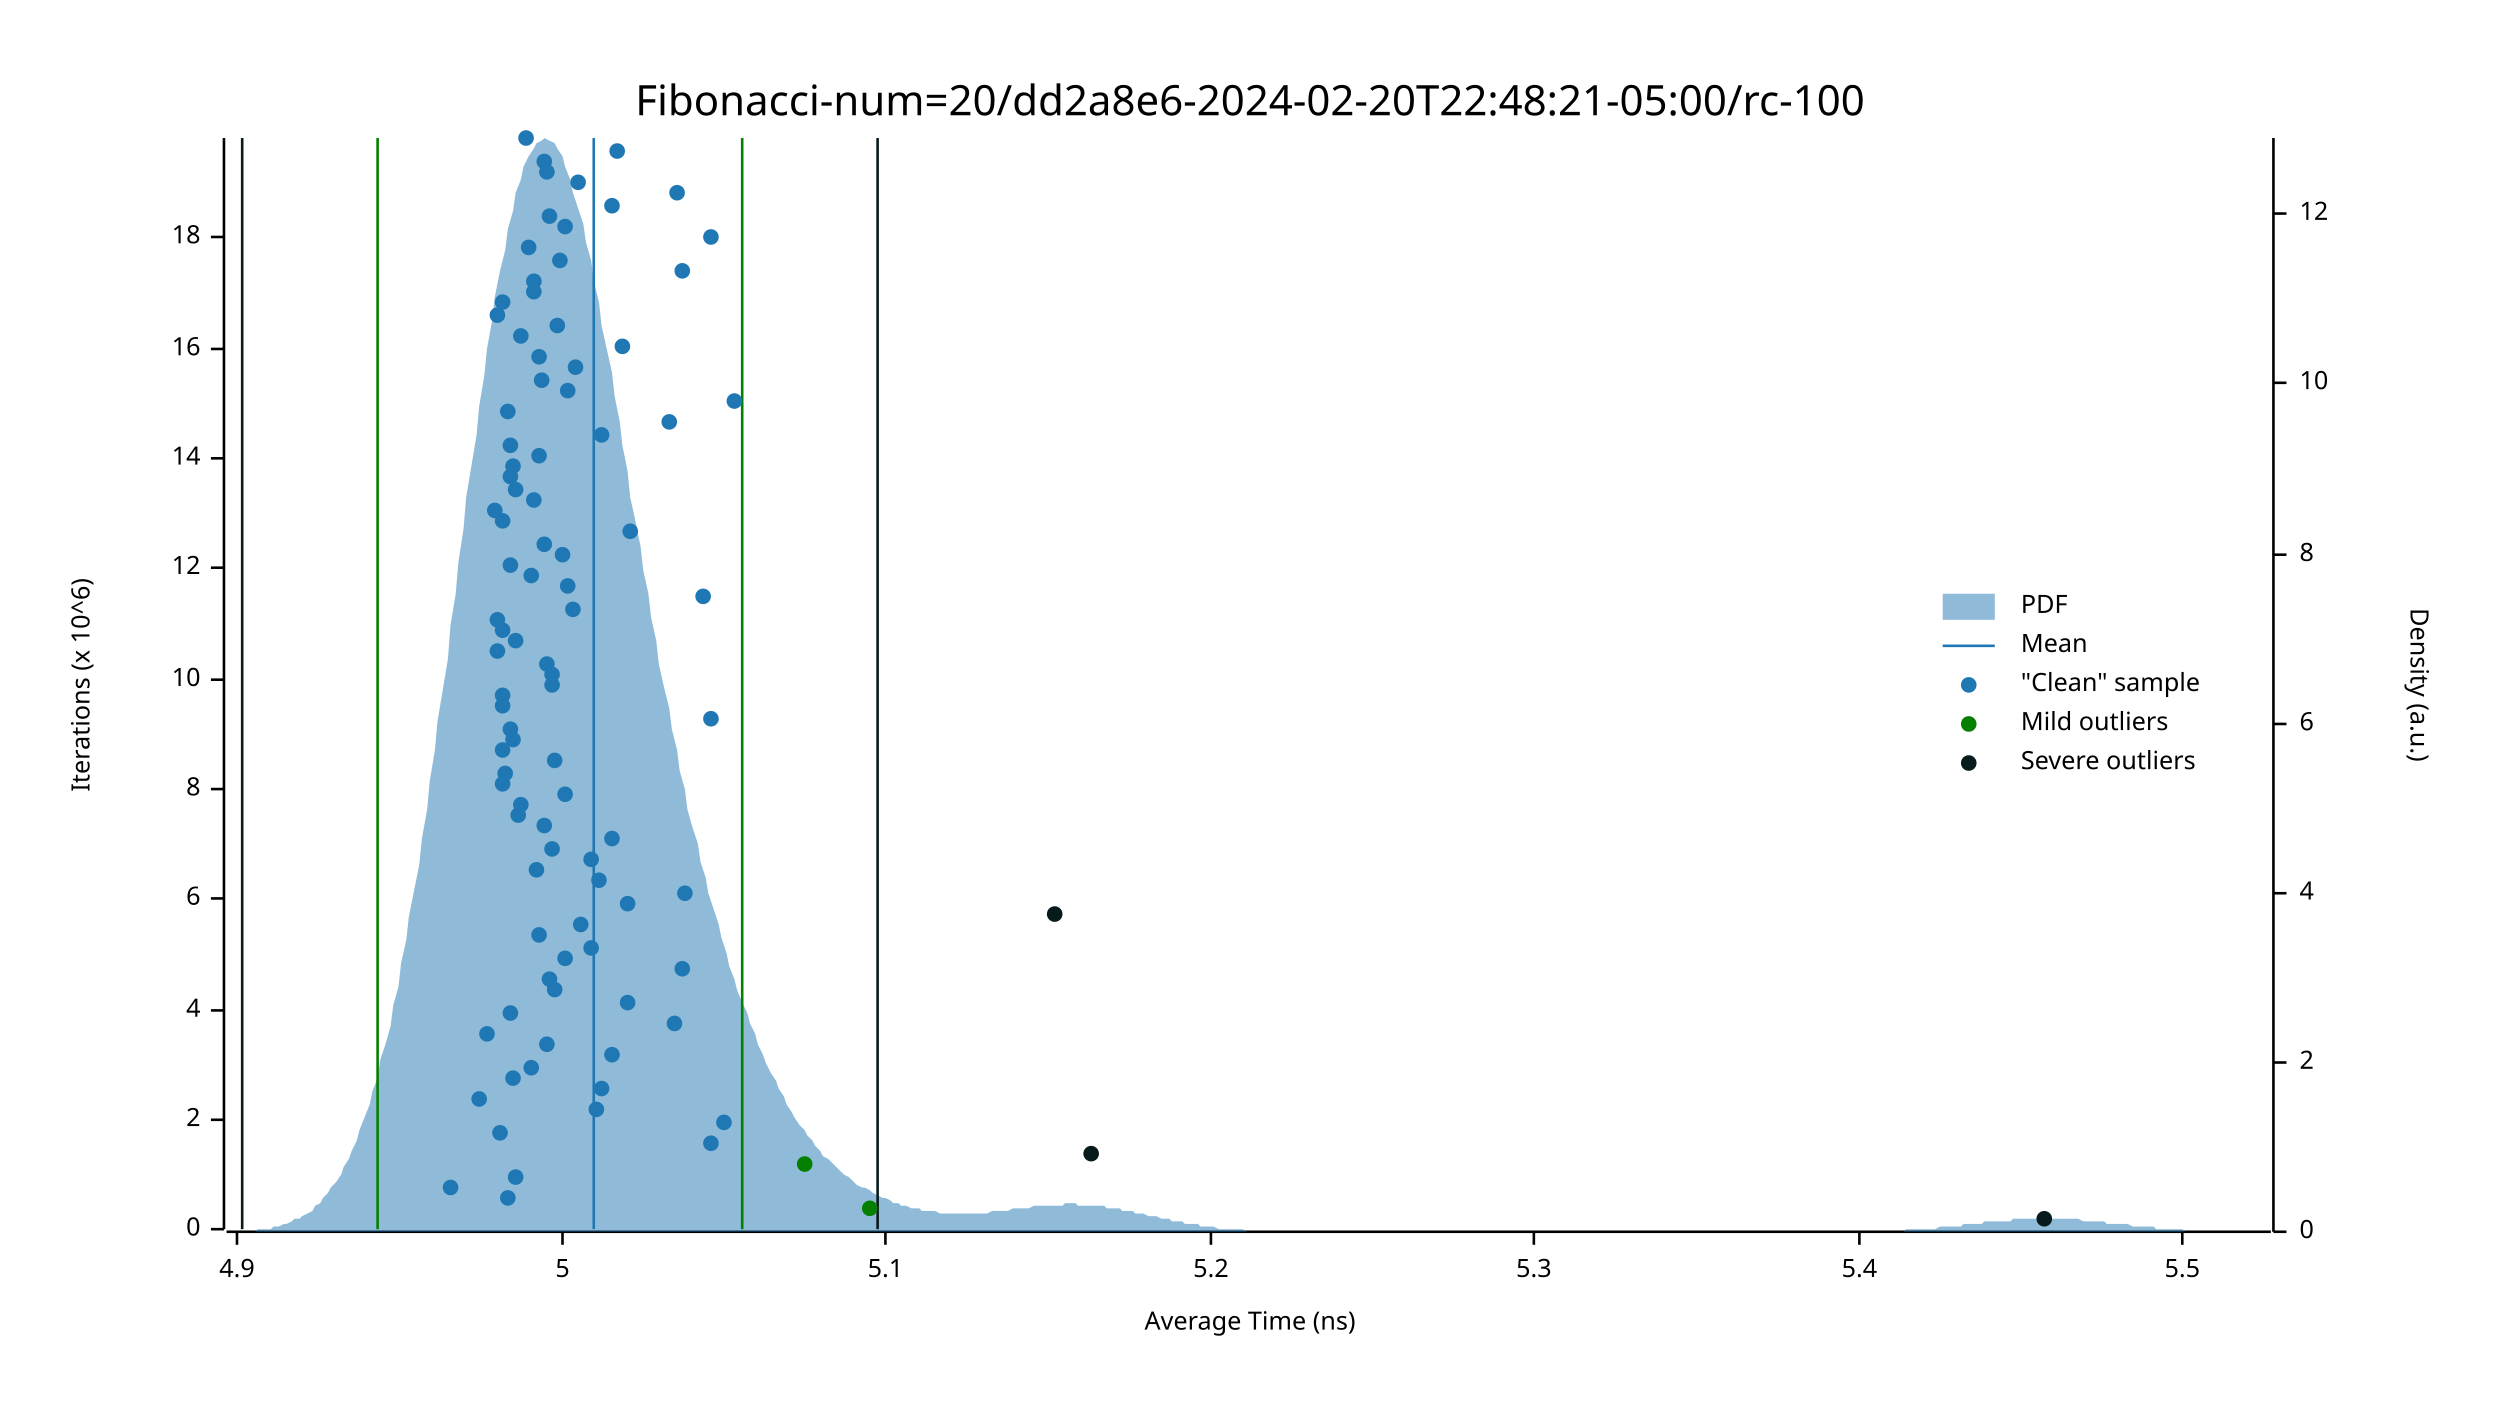
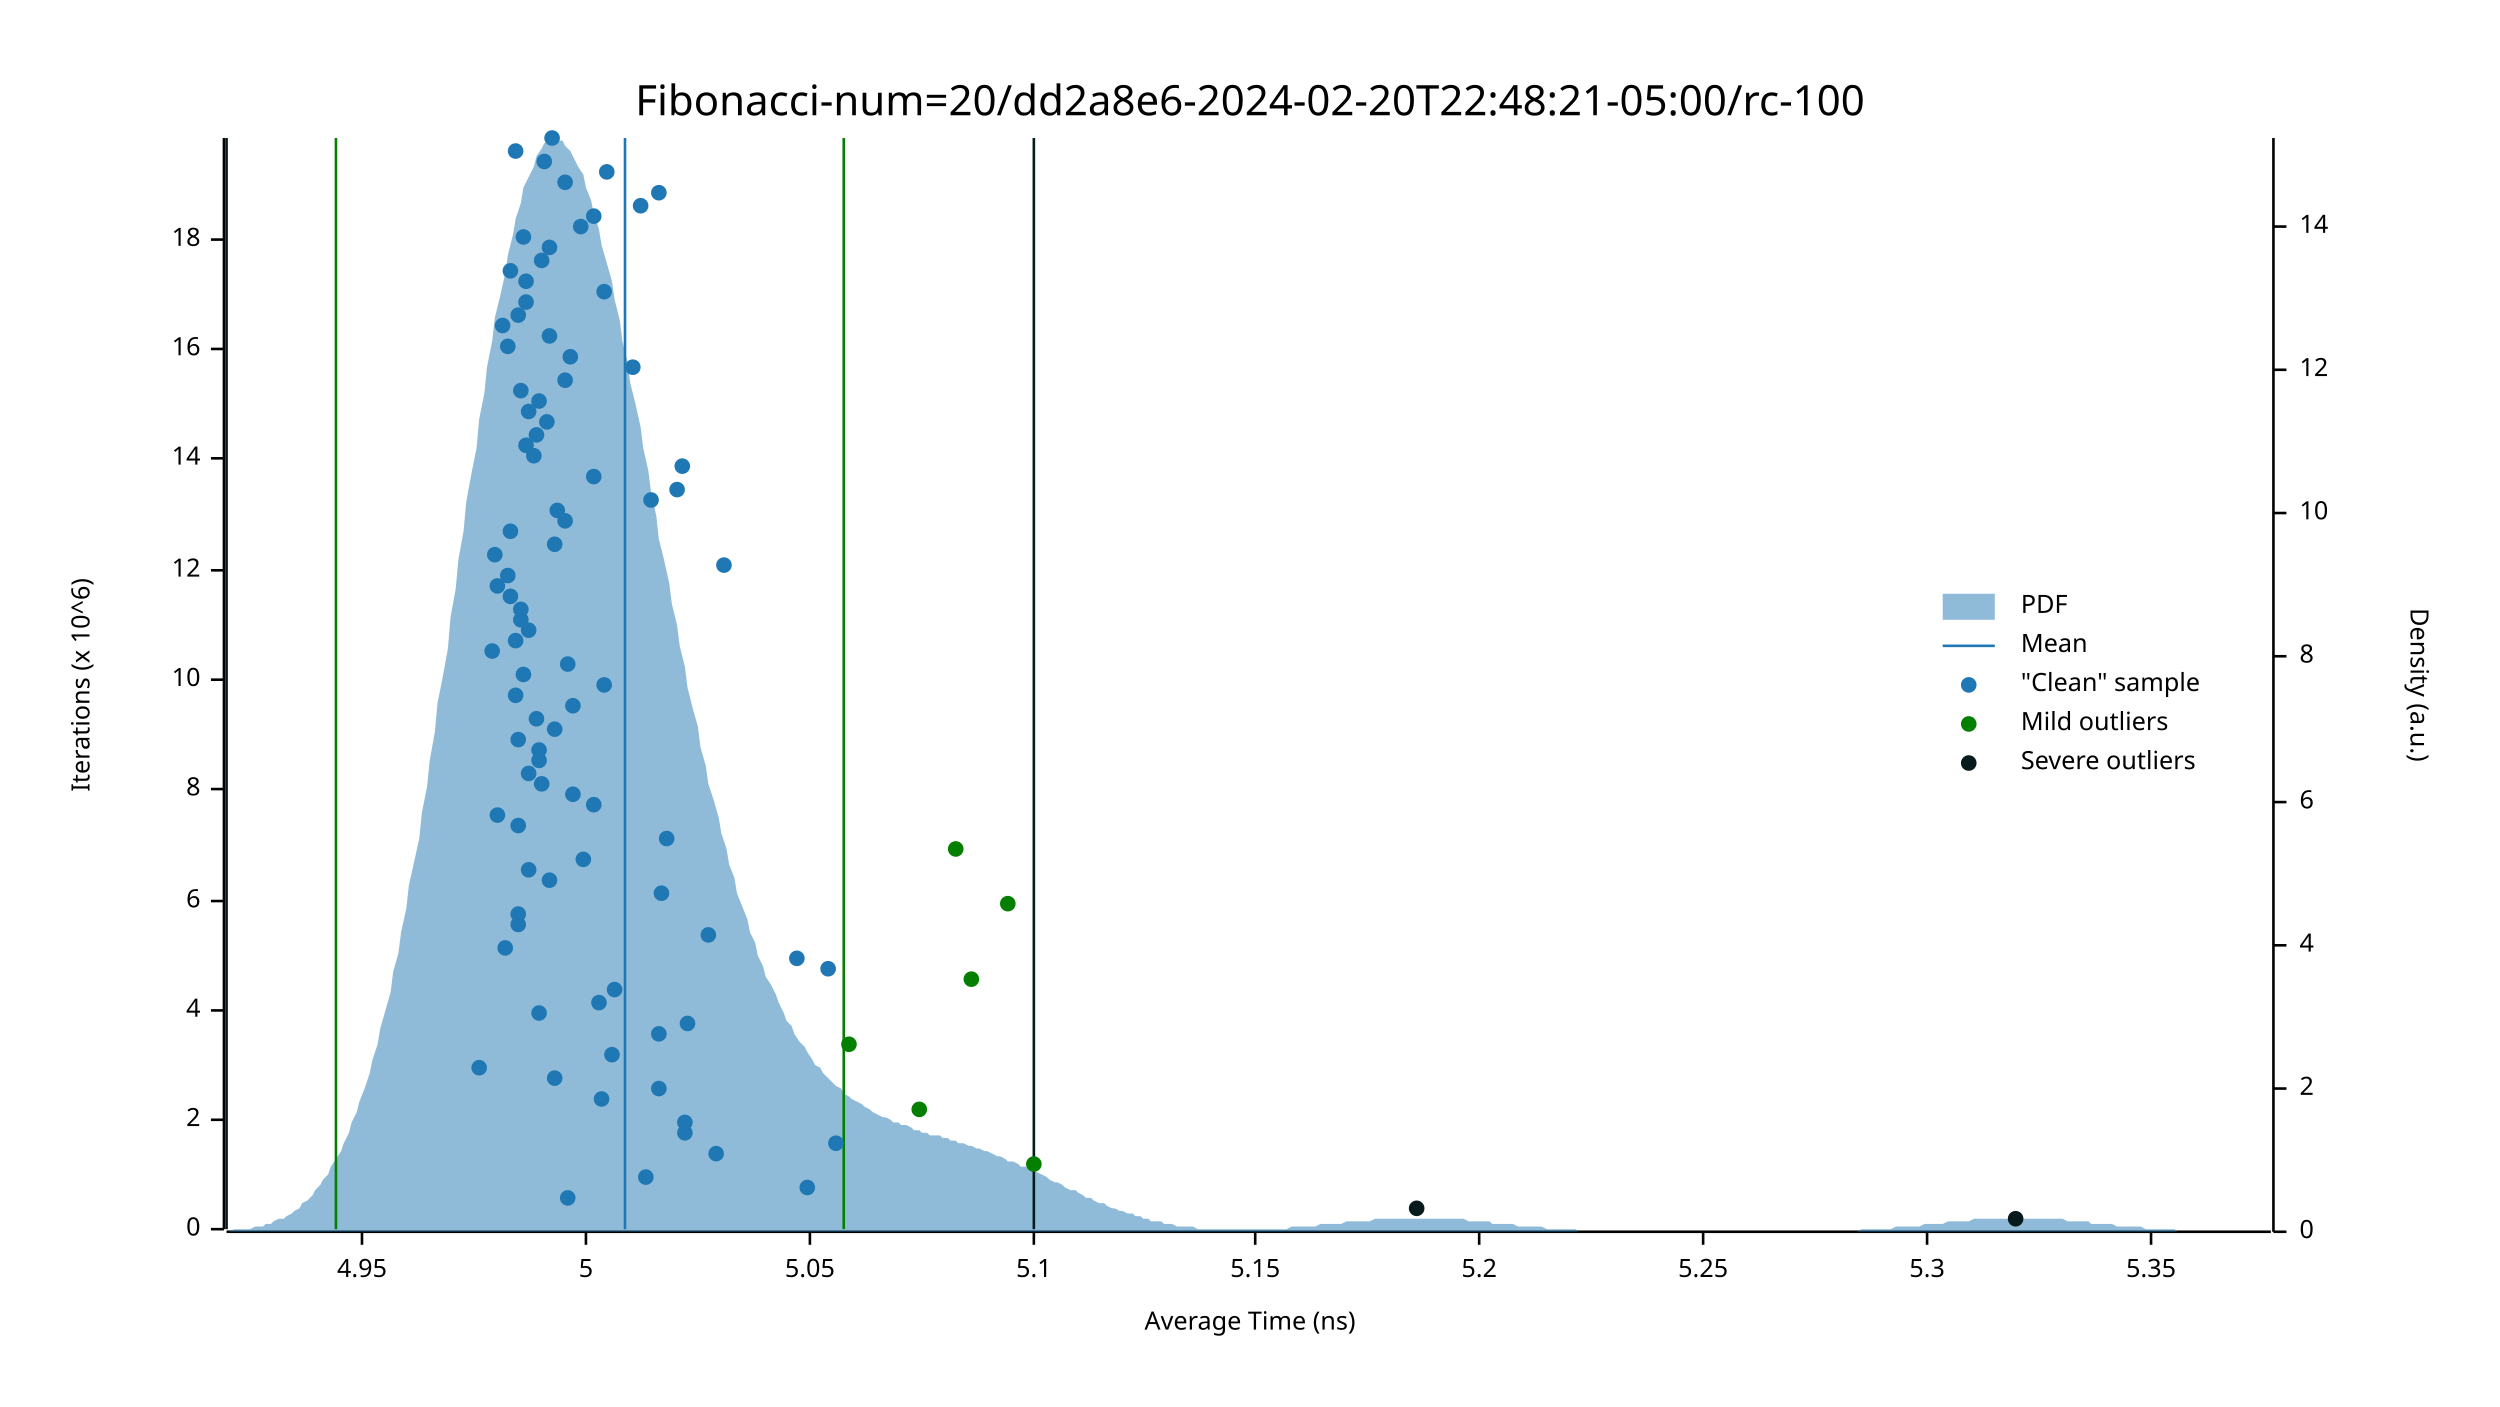
<svg xmlns="http://www.w3.org/2000/svg" width="960" height="540" viewBox="0 0 960 540">
  <text x="480" y="32" dy="0.76em" text-anchor="middle" font-family="sans-serif" font-size="16.129" opacity="1" fill="#000000">
Fibonacci-num=20/dd2a8e6-2024-02-20T22:48:21-05:00/rc-100
</text>
  <text x="27" y="263" dy="0.76em" text-anchor="middle" font-family="sans-serif" font-size="9.677" opacity="1" fill="#000000" transform="rotate(270, 27, 263)">
Iterations (x 10^6)
</text>
  <text x="480" y="513" dy="-0.5ex" text-anchor="middle" font-family="sans-serif" font-size="9.677" opacity="1" fill="#000000">
Average Time (ns)
</text>
  <polyline fill="none" opacity="1" stroke="#000000" stroke-width="1" points="86,53 86,472 " />
  <text x="77" y="472" dy="0.5ex" text-anchor="end" font-family="sans-serif" font-size="9.677" opacity="1" fill="#000000">
0
</text>
  <polyline fill="none" opacity="1" stroke="#000000" stroke-width="1" points="81,472 86,472 " />
  <text x="77" y="430" dy="0.5ex" text-anchor="end" font-family="sans-serif" font-size="9.677" opacity="1" fill="#000000">
2
</text>
  <polyline fill="none" opacity="1" stroke="#000000" stroke-width="1" points="81,430 86,430 " />
  <text x="77" y="388" dy="0.5ex" text-anchor="end" font-family="sans-serif" font-size="9.677" opacity="1" fill="#000000">
4
</text>
  <polyline fill="none" opacity="1" stroke="#000000" stroke-width="1" points="81,388 86,388 " />
-   <text x="77" y="345" dy="0.5ex" text-anchor="end" font-family="sans-serif" font-size="9.677" opacity="1" fill="#000000">
+   <text x="77" y="346" dy="0.5ex" text-anchor="end" font-family="sans-serif" font-size="9.677" opacity="1" fill="#000000">
6
</text>
-   <polyline fill="none" opacity="1" stroke="#000000" stroke-width="1" points="81,345 86,345 " />
+   <polyline fill="none" opacity="1" stroke="#000000" stroke-width="1" points="81,346 86,346 " />
  <text x="77" y="303" dy="0.5ex" text-anchor="end" font-family="sans-serif" font-size="9.677" opacity="1" fill="#000000">
8
</text>
  <polyline fill="none" opacity="1" stroke="#000000" stroke-width="1" points="81,303 86,303 " />
  <text x="77" y="261" dy="0.5ex" text-anchor="end" font-family="sans-serif" font-size="9.677" opacity="1" fill="#000000">
10
</text>
  <polyline fill="none" opacity="1" stroke="#000000" stroke-width="1" points="81,261 86,261 " />
-   <text x="77" y="218" dy="0.5ex" text-anchor="end" font-family="sans-serif" font-size="9.677" opacity="1" fill="#000000">
+   <text x="77" y="219" dy="0.5ex" text-anchor="end" font-family="sans-serif" font-size="9.677" opacity="1" fill="#000000">
12
</text>
-   <polyline fill="none" opacity="1" stroke="#000000" stroke-width="1" points="81,218 86,218 " />
+   <polyline fill="none" opacity="1" stroke="#000000" stroke-width="1" points="81,219 86,219 " />
  <text x="77" y="176" dy="0.5ex" text-anchor="end" font-family="sans-serif" font-size="9.677" opacity="1" fill="#000000">
14
</text>
  <polyline fill="none" opacity="1" stroke="#000000" stroke-width="1" points="81,176 86,176 " />
  <text x="77" y="134" dy="0.5ex" text-anchor="end" font-family="sans-serif" font-size="9.677" opacity="1" fill="#000000">
16
</text>
  <polyline fill="none" opacity="1" stroke="#000000" stroke-width="1" points="81,134 86,134 " />
-   <text x="77" y="91" dy="0.5ex" text-anchor="end" font-family="sans-serif" font-size="9.677" opacity="1" fill="#000000">
+   <text x="77" y="92" dy="0.5ex" text-anchor="end" font-family="sans-serif" font-size="9.677" opacity="1" fill="#000000">
18
</text>
-   <polyline fill="none" opacity="1" stroke="#000000" stroke-width="1" points="81,91 86,91 " />
+   <polyline fill="none" opacity="1" stroke="#000000" stroke-width="1" points="81,92 86,92 " />
  <polyline fill="none" opacity="1" stroke="#000000" stroke-width="1" points="87,473 872,473 " />
-   <text x="91" y="483" dy="0.76em" text-anchor="middle" font-family="sans-serif" font-size="9.677" opacity="1" fill="#000000">
- 4.9
- </text>
-   <polyline fill="none" opacity="1" stroke="#000000" stroke-width="1" points="91,473 91,478 " />
-   <text x="216" y="483" dy="0.76em" text-anchor="middle" font-family="sans-serif" font-size="9.677" opacity="1" fill="#000000">
+   <text x="139" y="483" dy="0.76em" text-anchor="middle" font-family="sans-serif" font-size="9.677" opacity="1" fill="#000000">
+ 4.95
+ </text>
+   <polyline fill="none" opacity="1" stroke="#000000" stroke-width="1" points="139,473 139,478 " />
+   <text x="225" y="483" dy="0.76em" text-anchor="middle" font-family="sans-serif" font-size="9.677" opacity="1" fill="#000000">
5
</text>
-   <polyline fill="none" opacity="1" stroke="#000000" stroke-width="1" points="216,473 216,478 " />
-   <text x="340" y="483" dy="0.76em" text-anchor="middle" font-family="sans-serif" font-size="9.677" opacity="1" fill="#000000">
+   <polyline fill="none" opacity="1" stroke="#000000" stroke-width="1" points="225,473 225,478 " />
+   <text x="311" y="483" dy="0.76em" text-anchor="middle" font-family="sans-serif" font-size="9.677" opacity="1" fill="#000000">
+ 5.05
+ </text>
+   <polyline fill="none" opacity="1" stroke="#000000" stroke-width="1" points="311,473 311,478 " />
+   <text x="397" y="483" dy="0.76em" text-anchor="middle" font-family="sans-serif" font-size="9.677" opacity="1" fill="#000000">
5.1
</text>
-   <polyline fill="none" opacity="1" stroke="#000000" stroke-width="1" points="340,473 340,478 " />
-   <text x="465" y="483" dy="0.76em" text-anchor="middle" font-family="sans-serif" font-size="9.677" opacity="1" fill="#000000">
+   <polyline fill="none" opacity="1" stroke="#000000" stroke-width="1" points="397,473 397,478 " />
+   <text x="482" y="483" dy="0.76em" text-anchor="middle" font-family="sans-serif" font-size="9.677" opacity="1" fill="#000000">
+ 5.15
+ </text>
+   <polyline fill="none" opacity="1" stroke="#000000" stroke-width="1" points="482,473 482,478 " />
+   <text x="568" y="483" dy="0.76em" text-anchor="middle" font-family="sans-serif" font-size="9.677" opacity="1" fill="#000000">
5.2
</text>
-   <polyline fill="none" opacity="1" stroke="#000000" stroke-width="1" points="465,473 465,478 " />
-   <text x="589" y="483" dy="0.76em" text-anchor="middle" font-family="sans-serif" font-size="9.677" opacity="1" fill="#000000">
+   <polyline fill="none" opacity="1" stroke="#000000" stroke-width="1" points="568,473 568,478 " />
+   <text x="654" y="483" dy="0.76em" text-anchor="middle" font-family="sans-serif" font-size="9.677" opacity="1" fill="#000000">
+ 5.25
+ </text>
+   <polyline fill="none" opacity="1" stroke="#000000" stroke-width="1" points="654,473 654,478 " />
+   <text x="740" y="483" dy="0.76em" text-anchor="middle" font-family="sans-serif" font-size="9.677" opacity="1" fill="#000000">
5.3
</text>
-   <polyline fill="none" opacity="1" stroke="#000000" stroke-width="1" points="589,473 589,478 " />
-   <text x="714" y="483" dy="0.76em" text-anchor="middle" font-family="sans-serif" font-size="9.677" opacity="1" fill="#000000">
- 5.4
- </text>
-   <polyline fill="none" opacity="1" stroke="#000000" stroke-width="1" points="714,473 714,478 " />
-   <text x="838" y="483" dy="0.76em" text-anchor="middle" font-family="sans-serif" font-size="9.677" opacity="1" fill="#000000">
- 5.5
- </text>
-   <polyline fill="none" opacity="1" stroke="#000000" stroke-width="1" points="838,473 838,478 " />
+   <polyline fill="none" opacity="1" stroke="#000000" stroke-width="1" points="740,473 740,478 " />
+   <text x="826" y="483" dy="0.76em" text-anchor="middle" font-family="sans-serif" font-size="9.677" opacity="1" fill="#000000">
+ 5.35
+ </text>
+   <polyline fill="none" opacity="1" stroke="#000000" stroke-width="1" points="826,473 826,478 " />
  <text x="933" y="263" dy="0.76em" text-anchor="middle" font-family="sans-serif" font-size="9.677" opacity="1" fill="#000000" transform="rotate(90, 933, 263)">
Density (a.u.)
</text>
  <polyline fill="none" opacity="1" stroke="#000000" stroke-width="1" points="873,53 873,473 " />
  <text x="883" y="473" dy="0.5ex" text-anchor="start" font-family="sans-serif" font-size="9.677" opacity="1" fill="#000000">
0
</text>
  <polyline fill="none" opacity="1" stroke="#000000" stroke-width="1" points="873,473 878,473 " />
-   <text x="883" y="408" dy="0.5ex" text-anchor="start" font-family="sans-serif" font-size="9.677" opacity="1" fill="#000000">
+   <text x="883" y="418" dy="0.5ex" text-anchor="start" font-family="sans-serif" font-size="9.677" opacity="1" fill="#000000">
2
</text>
-   <polyline fill="none" opacity="1" stroke="#000000" stroke-width="1" points="873,408 878,408 " />
-   <text x="883" y="343" dy="0.5ex" text-anchor="start" font-family="sans-serif" font-size="9.677" opacity="1" fill="#000000">
+   <polyline fill="none" opacity="1" stroke="#000000" stroke-width="1" points="873,418 878,418 " />
+   <text x="883" y="363" dy="0.5ex" text-anchor="start" font-family="sans-serif" font-size="9.677" opacity="1" fill="#000000">
4
</text>
-   <polyline fill="none" opacity="1" stroke="#000000" stroke-width="1" points="873,343 878,343 " />
-   <text x="883" y="278" dy="0.5ex" text-anchor="start" font-family="sans-serif" font-size="9.677" opacity="1" fill="#000000">
+   <polyline fill="none" opacity="1" stroke="#000000" stroke-width="1" points="873,363 878,363 " />
+   <text x="883" y="308" dy="0.5ex" text-anchor="start" font-family="sans-serif" font-size="9.677" opacity="1" fill="#000000">
6
</text>
-   <polyline fill="none" opacity="1" stroke="#000000" stroke-width="1" points="873,278 878,278 " />
-   <text x="883" y="213" dy="0.5ex" text-anchor="start" font-family="sans-serif" font-size="9.677" opacity="1" fill="#000000">
+   <polyline fill="none" opacity="1" stroke="#000000" stroke-width="1" points="873,308 878,308 " />
+   <text x="883" y="252" dy="0.5ex" text-anchor="start" font-family="sans-serif" font-size="9.677" opacity="1" fill="#000000">
8
</text>
-   <polyline fill="none" opacity="1" stroke="#000000" stroke-width="1" points="873,213 878,213 " />
-   <text x="883" y="147" dy="0.5ex" text-anchor="start" font-family="sans-serif" font-size="9.677" opacity="1" fill="#000000">
+   <polyline fill="none" opacity="1" stroke="#000000" stroke-width="1" points="873,252 878,252 " />
+   <text x="883" y="197" dy="0.5ex" text-anchor="start" font-family="sans-serif" font-size="9.677" opacity="1" fill="#000000">
10
</text>
-   <polyline fill="none" opacity="1" stroke="#000000" stroke-width="1" points="873,147 878,147 " />
-   <text x="883" y="82" dy="0.5ex" text-anchor="start" font-family="sans-serif" font-size="9.677" opacity="1" fill="#000000">
+   <polyline fill="none" opacity="1" stroke="#000000" stroke-width="1" points="873,197 878,197 " />
+   <text x="883" y="142" dy="0.5ex" text-anchor="start" font-family="sans-serif" font-size="9.677" opacity="1" fill="#000000">
12
</text>
-   <polyline fill="none" opacity="1" stroke="#000000" stroke-width="1" points="873,82 878,82 " />
-   <polygon opacity="0.5" fill="#1F78B4" points="87,473 88,473 90,473 91,473 93,473 94,473 96,473 98,473 99,472 101,472 102,472 104,472 105,471 107,471 109,470 110,470 112,469 113,468 115,468 116,467 118,466 120,465 121,463 123,462 124,460 126,458 127,456 129,454 131,451 132,448 134,445 135,442 137,438 138,434 140,429 142,424 143,419 145,414 146,407 148,401 150,394 151,386 153,379 154,370 156,361 157,352 159,342 161,332 162,322 164,311 165,300 167,288 168,277 170,265 172,253 173,240 175,228 176,216 178,203 179,191 181,179 183,167 184,156 186,144 187,134 189,123 190,114 192,104 194,96 195,88 197,81 198,74 200,69 201,64 203,60 205,57 206,55 208,54 209,53 211,54 213,55 214,57 216,60 217,64 219,69 220,74 222,80 224,86 225,93 227,100 228,108 230,116 231,125 233,134 235,143 236,152 238,162 239,171 241,181 242,191 244,200 246,210 247,219 249,228 250,237 252,246 253,255 255,264 257,272 258,280 260,288 261,296 263,303 264,311 266,318 268,324 269,331 271,337 272,343 274,349 276,355 277,360 279,366 280,371 282,376 283,380 285,385 287,389 288,393 290,397 291,401 293,405 294,408 296,412 298,415 299,418 301,421 302,424 304,427 305,429 307,432 309,434 310,436 312,438 313,440 315,442 316,444 318,445 320,447 321,448 323,450 324,451 326,452 327,453 329,455 331,456 332,456 334,457 335,458 337,459 339,460 340,460 342,461 343,462 345,462 346,463 348,463 350,464 351,464 353,464 354,465 356,465 357,465 359,465 361,466 362,466 364,466 365,466 367,466 368,466 370,466 372,466 373,466 375,466 376,466 378,466 379,466 381,465 383,465 384,465 386,465 387,465 389,464 391,464 392,464 394,464 395,464 397,463 398,463 400,463 402,463 403,463 405,463 406,463 408,463 409,462 411,462 413,462 414,463 416,463 417,463 419,463 420,463 422,463 424,463 425,464 427,464 428,464 430,464 431,465 433,465 435,465 436,466 438,466 439,466 441,467 442,467 444,467 446,468 447,468 449,468 450,469 452,469 454,469 455,470 457,470 458,470 460,470 461,471 463,471 465,471 466,471 468,472 469,472 471,472 472,472 474,472 476,472 477,472 479,473 480,473 482,473 483,473 485,473 487,473 488,473 490,473 491,473 493,473 494,473 496,473 498,473 499,473 501,473 502,473 504,473 505,473 507,473 509,473 510,473 512,473 513,473 515,473 517,473 518,473 520,473 521,473 523,473 524,473 526,473 528,473 529,473 531,473 532,473 534,473 535,473 537,473 539,473 540,473 542,473 543,473 545,473 546,473 548,473 550,473 551,473 553,473 554,473 556,473 557,473 559,473 561,473 562,473 564,473 565,473 567,473 568,473 570,473 572,473 573,473 575,473 576,473 578,473 580,473 581,473 583,473 584,473 586,473 587,473 589,473 591,473 592,473 594,473 595,473 597,473 598,473 600,473 602,473 603,473 605,473 606,473 608,473 609,473 611,473 613,473 614,473 616,473 617,473 619,473 620,473 622,473 624,473 625,473 627,473 628,473 630,473 632,473 633,473 635,473 636,473 638,473 639,473 641,473 643,473 644,473 646,473 647,473 649,473 650,473 652,473 654,473 655,473 657,473 658,473 660,473 661,473 663,473 665,473 666,473 668,473 669,473 671,473 672,473 674,473 676,473 677,473 679,473 680,473 682,473 683,473 685,473 687,473 688,473 690,473 691,473 693,473 695,473 696,473 698,473 699,473 701,473 702,473 704,473 706,473 707,473 709,473 710,473 712,473 713,473 715,473 717,473 718,473 720,473 721,473 723,473 724,473 726,473 728,473 729,473 731,473 732,472 734,472 735,472 737,472 739,472 740,472 742,472 743,472 745,471 746,471 748,471 750,471 751,471 753,471 754,470 756,470 758,470 759,470 761,470 762,469 764,469 765,469 767,469 769,469 770,469 772,469 773,468 775,468 776,468 778,468 780,468 781,468 783,468 784,468 786,468 787,468 789,468 791,468 792,468 794,468 795,468 797,468 798,468 800,469 802,469 803,469 805,469 806,469 808,469 809,470 811,470 813,470 814,470 816,470 817,470 819,471 821,471 822,471 824,471 825,471 827,471 828,472 830,472 832,472 833,472 835,472 836,472 838,472 839,473 841,473 843,473 844,473 846,473 847,473 849,473 850,473 852,473 854,473 855,473 857,473 858,473 860,473 861,473 863,473 865,473 866,473 868,473 869,473 871,473 873,473 873,473 87,473 " />
-   <polyline fill="none" opacity="1" stroke="#1F78B4" stroke-width="1" points="228,472 228,53 " />
-   <polyline fill="none" opacity="1" stroke="#057F00" stroke-width="1" points="145,472 145,53 " />
-   <polyline fill="none" opacity="1" stroke="#057F00" stroke-width="1" points="285,472 285,53 " />
-   <polyline fill="none" opacity="1" stroke="#071A1C" stroke-width="1" points="93,472 93,53 " />
-   <polyline fill="none" opacity="1" stroke="#071A1C" stroke-width="1" points="337,472 337,53 " />
-   <circle cx="195" cy="460" r="3" opacity="1" fill="#1F78B4" stroke="none" stroke-width="1" />
-   <circle cx="173" cy="456" r="3" opacity="1" fill="#1F78B4" stroke="none" stroke-width="1" />
-   <circle cx="198" cy="452" r="3" opacity="1" fill="#1F78B4" stroke="none" stroke-width="1" />
-   <circle cx="273" cy="439" r="3" opacity="1" fill="#1F78B4" stroke="none" stroke-width="1" />
-   <circle cx="192" cy="435" r="3" opacity="1" fill="#1F78B4" stroke="none" stroke-width="1" />
-   <circle cx="278" cy="431" r="3" opacity="1" fill="#1F78B4" stroke="none" stroke-width="1" />
-   <circle cx="229" cy="426" r="3" opacity="1" fill="#1F78B4" stroke="none" stroke-width="1" />
-   <circle cx="184" cy="422" r="3" opacity="1" fill="#1F78B4" stroke="none" stroke-width="1" />
-   <circle cx="231" cy="418" r="3" opacity="1" fill="#1F78B4" stroke="none" stroke-width="1" />
-   <circle cx="197" cy="414" r="3" opacity="1" fill="#1F78B4" stroke="none" stroke-width="1" />
-   <circle cx="204" cy="410" r="3" opacity="1" fill="#1F78B4" stroke="none" stroke-width="1" />
+   <polyline fill="none" opacity="1" stroke="#000000" stroke-width="1" points="873,142 878,142 " />
+   <text x="883" y="87" dy="0.5ex" text-anchor="start" font-family="sans-serif" font-size="9.677" opacity="1" fill="#000000">
+ 14
+ </text>
+   <polyline fill="none" opacity="1" stroke="#000000" stroke-width="1" points="873,87 878,87 " />
+   <polygon opacity="0.5" fill="#1F78B4" points="87,473 88,473 90,472 91,472 93,472 94,472 96,472 98,471 99,471 101,471 102,470 104,470 105,469 107,468 109,468 110,467 112,466 113,465 115,464 116,462 118,461 120,459 121,457 123,455 124,453 126,451 127,448 129,445 131,442 132,439 134,435 135,431 137,427 138,423 140,418 142,412 143,407 145,401 146,395 148,388 150,381 151,373 153,366 154,358 156,349 157,340 159,331 161,322 162,312 164,302 165,292 167,281 168,270 170,260 172,249 173,237 175,226 176,215 178,204 179,193 181,182 183,172 184,161 186,151 187,141 189,131 190,122 192,114 194,105 195,98 197,90 198,84 200,78 201,72 203,68 205,64 206,60 208,57 209,55 211,54 213,53 214,54 216,54 217,56 219,58 220,60 222,64 224,67 225,72 227,77 228,82 230,88 231,94 233,101 235,108 236,115 238,123 239,131 241,139 242,147 244,155 246,164 247,172 249,181 250,189 252,198 253,207 255,215 257,224 258,232 260,240 261,248 263,256 264,264 266,272 268,279 269,287 271,294 272,301 274,307 276,314 277,320 279,326 280,332 282,337 283,343 285,348 287,353 288,358 290,362 291,367 293,371 294,375 296,378 298,382 299,385 301,389 302,392 304,394 305,397 307,400 309,402 310,404 312,407 313,409 315,410 316,412 318,414 320,416 321,417 323,418 324,420 326,421 327,422 329,423 331,424 332,425 334,426 335,427 337,428 339,429 340,429 342,430 343,431 345,431 346,432 348,432 350,433 351,434 353,434 354,435 356,435 357,436 359,436 361,436 362,437 364,437 365,438 367,438 368,439 370,439 372,440 373,440 375,441 376,441 378,442 379,442 381,443 383,444 384,444 386,445 387,446 389,446 391,447 392,448 394,448 395,449 397,450 398,450 400,451 402,452 403,453 405,454 406,454 408,455 409,456 411,457 413,457 414,458 416,459 417,460 419,460 420,461 422,462 424,462 425,463 427,464 428,464 430,465 431,465 433,466 435,466 436,467 438,467 439,468 441,468 442,469 444,469 446,469 447,470 449,470 450,470 452,471 454,471 455,471 457,471 458,471 460,472 461,472 463,472 465,472 466,472 468,472 469,472 471,472 472,472 474,472 476,472 477,472 479,472 480,472 482,472 483,472 485,472 487,472 488,472 490,472 491,472 493,472 494,472 496,471 498,471 499,471 501,471 502,471 504,471 505,471 507,470 509,470 510,470 512,470 513,470 515,470 517,469 518,469 520,469 521,469 523,469 524,469 526,469 528,468 529,468 531,468 532,468 534,468 535,468 537,468 539,468 540,468 542,468 543,468 545,468 546,468 548,468 550,468 551,468 553,468 554,468 556,468 557,468 559,468 561,468 562,468 564,469 565,469 567,469 568,469 570,469 572,469 573,470 575,470 576,470 578,470 580,470 581,470 583,471 584,471 586,471 587,471 589,471 591,471 592,471 594,472 595,472 597,472 598,472 600,472 602,472 603,472 605,472 606,473 608,473 609,473 611,473 613,473 614,473 616,473 617,473 619,473 620,473 622,473 624,473 625,473 627,473 628,473 630,473 632,473 633,473 635,473 636,473 638,473 639,473 641,473 643,473 644,473 646,473 647,473 649,473 650,473 652,473 654,473 655,473 657,473 658,473 660,473 661,473 663,473 665,473 666,473 668,473 669,473 671,473 672,473 674,473 676,473 677,473 679,473 680,473 682,473 683,473 685,473 687,473 688,473 690,473 691,473 693,473 695,473 696,473 698,473 699,473 701,473 702,473 704,473 706,473 707,473 709,473 710,473 712,473 713,473 715,472 717,472 718,472 720,472 721,472 723,472 724,472 726,472 728,471 729,471 731,471 732,471 734,471 735,471 737,471 739,470 740,470 742,470 743,470 745,470 746,470 748,469 750,469 751,469 753,469 754,469 756,469 758,468 759,468 761,468 762,468 764,468 765,468 767,468 769,468 770,468 772,468 773,468 775,468 776,468 778,468 780,468 781,468 783,468 784,468 786,468 787,468 789,468 791,468 792,468 794,469 795,469 797,469 798,469 800,469 802,469 803,470 805,470 806,470 808,470 809,470 811,470 813,471 814,471 816,471 817,471 819,471 821,471 822,471 824,472 825,472 827,472 828,472 830,472 832,472 833,472 835,472 836,473 838,473 839,473 841,473 843,473 844,473 846,473 847,473 849,473 850,473 852,473 854,473 855,473 857,473 858,473 860,473 861,473 863,473 865,473 866,473 868,473 869,473 871,473 873,473 873,473 87,473 " />
+   <polyline fill="none" opacity="1" stroke="#1F78B4" stroke-width="1" points="240,472 240,53 " />
+   <polyline fill="none" opacity="1" stroke="#057F00" stroke-width="1" points="129,472 129,53 " />
+   <polyline fill="none" opacity="1" stroke="#057F00" stroke-width="1" points="324,472 324,53 " />
+   <polyline fill="none" opacity="1" stroke="#071A1C" stroke-width="1" points="87,472 87,53 " />
+   <polyline fill="none" opacity="1" stroke="#071A1C" stroke-width="1" points="397,472 397,53 " />
+   <circle cx="218" cy="460" r="3" opacity="1" fill="#1F78B4" stroke="none" stroke-width="1" />
+   <circle cx="310" cy="456" r="3" opacity="1" fill="#1F78B4" stroke="none" stroke-width="1" />
+   <circle cx="248" cy="452" r="3" opacity="1" fill="#1F78B4" stroke="none" stroke-width="1" />
+   <circle cx="275" cy="443" r="3" opacity="1" fill="#1F78B4" stroke="none" stroke-width="1" />
+   <circle cx="321" cy="439" r="3" opacity="1" fill="#1F78B4" stroke="none" stroke-width="1" />
+   <circle cx="263" cy="435" r="3" opacity="1" fill="#1F78B4" stroke="none" stroke-width="1" />
+   <circle cx="263" cy="431" r="3" opacity="1" fill="#1F78B4" stroke="none" stroke-width="1" />
+   <circle cx="231" cy="422" r="3" opacity="1" fill="#1F78B4" stroke="none" stroke-width="1" />
+   <circle cx="253" cy="418" r="3" opacity="1" fill="#1F78B4" stroke="none" stroke-width="1" />
+   <circle cx="213" cy="414" r="3" opacity="1" fill="#1F78B4" stroke="none" stroke-width="1" />
+   <circle cx="184" cy="410" r="3" opacity="1" fill="#1F78B4" stroke="none" stroke-width="1" />
  <circle cx="235" cy="405" r="3" opacity="1" fill="#1F78B4" stroke="none" stroke-width="1" />
-   <circle cx="210" cy="401" r="3" opacity="1" fill="#1F78B4" stroke="none" stroke-width="1" />
-   <circle cx="187" cy="397" r="3" opacity="1" fill="#1F78B4" stroke="none" stroke-width="1" />
-   <circle cx="259" cy="393" r="3" opacity="1" fill="#1F78B4" stroke="none" stroke-width="1" />
-   <circle cx="196" cy="389" r="3" opacity="1" fill="#1F78B4" stroke="none" stroke-width="1" />
-   <circle cx="241" cy="385" r="3" opacity="1" fill="#1F78B4" stroke="none" stroke-width="1" />
-   <circle cx="213" cy="380" r="3" opacity="1" fill="#1F78B4" stroke="none" stroke-width="1" />
-   <circle cx="211" cy="376" r="3" opacity="1" fill="#1F78B4" stroke="none" stroke-width="1" />
-   <circle cx="262" cy="372" r="3" opacity="1" fill="#1F78B4" stroke="none" stroke-width="1" />
-   <circle cx="217" cy="368" r="3" opacity="1" fill="#1F78B4" stroke="none" stroke-width="1" />
-   <circle cx="227" cy="364" r="3" opacity="1" fill="#1F78B4" stroke="none" stroke-width="1" />
-   <circle cx="207" cy="359" r="3" opacity="1" fill="#1F78B4" stroke="none" stroke-width="1" />
-   <circle cx="223" cy="355" r="3" opacity="1" fill="#1F78B4" stroke="none" stroke-width="1" />
-   <circle cx="241" cy="347" r="3" opacity="1" fill="#1F78B4" stroke="none" stroke-width="1" />
-   <circle cx="263" cy="343" r="3" opacity="1" fill="#1F78B4" stroke="none" stroke-width="1" />
-   <circle cx="230" cy="338" r="3" opacity="1" fill="#1F78B4" stroke="none" stroke-width="1" />
-   <circle cx="206" cy="334" r="3" opacity="1" fill="#1F78B4" stroke="none" stroke-width="1" />
-   <circle cx="227" cy="330" r="3" opacity="1" fill="#1F78B4" stroke="none" stroke-width="1" />
-   <circle cx="212" cy="326" r="3" opacity="1" fill="#1F78B4" stroke="none" stroke-width="1" />
-   <circle cx="235" cy="322" r="3" opacity="1" fill="#1F78B4" stroke="none" stroke-width="1" />
-   <circle cx="209" cy="317" r="3" opacity="1" fill="#1F78B4" stroke="none" stroke-width="1" />
-   <circle cx="199" cy="313" r="3" opacity="1" fill="#1F78B4" stroke="none" stroke-width="1" />
-   <circle cx="200" cy="309" r="3" opacity="1" fill="#1F78B4" stroke="none" stroke-width="1" />
-   <circle cx="217" cy="305" r="3" opacity="1" fill="#1F78B4" stroke="none" stroke-width="1" />
-   <circle cx="193" cy="301" r="3" opacity="1" fill="#1F78B4" stroke="none" stroke-width="1" />
-   <circle cx="194" cy="297" r="3" opacity="1" fill="#1F78B4" stroke="none" stroke-width="1" />
-   <circle cx="213" cy="292" r="3" opacity="1" fill="#1F78B4" stroke="none" stroke-width="1" />
-   <circle cx="193" cy="288" r="3" opacity="1" fill="#1F78B4" stroke="none" stroke-width="1" />
-   <circle cx="197" cy="284" r="3" opacity="1" fill="#1F78B4" stroke="none" stroke-width="1" />
-   <circle cx="196" cy="280" r="3" opacity="1" fill="#1F78B4" stroke="none" stroke-width="1" />
-   <circle cx="273" cy="276" r="3" opacity="1" fill="#1F78B4" stroke="none" stroke-width="1" />
-   <circle cx="193" cy="271" r="3" opacity="1" fill="#1F78B4" stroke="none" stroke-width="1" />
-   <circle cx="193" cy="267" r="3" opacity="1" fill="#1F78B4" stroke="none" stroke-width="1" />
-   <circle cx="212" cy="263" r="3" opacity="1" fill="#1F78B4" stroke="none" stroke-width="1" />
-   <circle cx="212" cy="259" r="3" opacity="1" fill="#1F78B4" stroke="none" stroke-width="1" />
-   <circle cx="210" cy="255" r="3" opacity="1" fill="#1F78B4" stroke="none" stroke-width="1" />
-   <circle cx="191" cy="250" r="3" opacity="1" fill="#1F78B4" stroke="none" stroke-width="1" />
+   <circle cx="253" cy="397" r="3" opacity="1" fill="#1F78B4" stroke="none" stroke-width="1" />
+   <circle cx="264" cy="393" r="3" opacity="1" fill="#1F78B4" stroke="none" stroke-width="1" />
+   <circle cx="207" cy="389" r="3" opacity="1" fill="#1F78B4" stroke="none" stroke-width="1" />
+   <circle cx="230" cy="385" r="3" opacity="1" fill="#1F78B4" stroke="none" stroke-width="1" />
+   <circle cx="236" cy="380" r="3" opacity="1" fill="#1F78B4" stroke="none" stroke-width="1" />
+   <circle cx="318" cy="372" r="3" opacity="1" fill="#1F78B4" stroke="none" stroke-width="1" />
+   <circle cx="306" cy="368" r="3" opacity="1" fill="#1F78B4" stroke="none" stroke-width="1" />
+   <circle cx="194" cy="364" r="3" opacity="1" fill="#1F78B4" stroke="none" stroke-width="1" />
+   <circle cx="272" cy="359" r="3" opacity="1" fill="#1F78B4" stroke="none" stroke-width="1" />
+   <circle cx="199" cy="355" r="3" opacity="1" fill="#1F78B4" stroke="none" stroke-width="1" />
+   <circle cx="199" cy="351" r="3" opacity="1" fill="#1F78B4" stroke="none" stroke-width="1" />
+   <circle cx="254" cy="343" r="3" opacity="1" fill="#1F78B4" stroke="none" stroke-width="1" />
+   <circle cx="211" cy="338" r="3" opacity="1" fill="#1F78B4" stroke="none" stroke-width="1" />
+   <circle cx="203" cy="334" r="3" opacity="1" fill="#1F78B4" stroke="none" stroke-width="1" />
+   <circle cx="224" cy="330" r="3" opacity="1" fill="#1F78B4" stroke="none" stroke-width="1" />
+   <circle cx="256" cy="322" r="3" opacity="1" fill="#1F78B4" stroke="none" stroke-width="1" />
+   <circle cx="199" cy="317" r="3" opacity="1" fill="#1F78B4" stroke="none" stroke-width="1" />
+   <circle cx="191" cy="313" r="3" opacity="1" fill="#1F78B4" stroke="none" stroke-width="1" />
+   <circle cx="228" cy="309" r="3" opacity="1" fill="#1F78B4" stroke="none" stroke-width="1" />
+   <circle cx="220" cy="305" r="3" opacity="1" fill="#1F78B4" stroke="none" stroke-width="1" />
+   <circle cx="208" cy="301" r="3" opacity="1" fill="#1F78B4" stroke="none" stroke-width="1" />
+   <circle cx="203" cy="297" r="3" opacity="1" fill="#1F78B4" stroke="none" stroke-width="1" />
+   <circle cx="207" cy="292" r="3" opacity="1" fill="#1F78B4" stroke="none" stroke-width="1" />
+   <circle cx="207" cy="288" r="3" opacity="1" fill="#1F78B4" stroke="none" stroke-width="1" />
+   <circle cx="199" cy="284" r="3" opacity="1" fill="#1F78B4" stroke="none" stroke-width="1" />
+   <circle cx="213" cy="280" r="3" opacity="1" fill="#1F78B4" stroke="none" stroke-width="1" />
+   <circle cx="206" cy="276" r="3" opacity="1" fill="#1F78B4" stroke="none" stroke-width="1" />
+   <circle cx="220" cy="271" r="3" opacity="1" fill="#1F78B4" stroke="none" stroke-width="1" />
+   <circle cx="198" cy="267" r="3" opacity="1" fill="#1F78B4" stroke="none" stroke-width="1" />
+   <circle cx="232" cy="263" r="3" opacity="1" fill="#1F78B4" stroke="none" stroke-width="1" />
+   <circle cx="201" cy="259" r="3" opacity="1" fill="#1F78B4" stroke="none" stroke-width="1" />
+   <circle cx="218" cy="255" r="3" opacity="1" fill="#1F78B4" stroke="none" stroke-width="1" />
+   <circle cx="189" cy="250" r="3" opacity="1" fill="#1F78B4" stroke="none" stroke-width="1" />
  <circle cx="198" cy="246" r="3" opacity="1" fill="#1F78B4" stroke="none" stroke-width="1" />
-   <circle cx="193" cy="242" r="3" opacity="1" fill="#1F78B4" stroke="none" stroke-width="1" />
-   <circle cx="191" cy="238" r="3" opacity="1" fill="#1F78B4" stroke="none" stroke-width="1" />
-   <circle cx="220" cy="234" r="3" opacity="1" fill="#1F78B4" stroke="none" stroke-width="1" />
-   <circle cx="270" cy="229" r="3" opacity="1" fill="#1F78B4" stroke="none" stroke-width="1" />
-   <circle cx="218" cy="225" r="3" opacity="1" fill="#1F78B4" stroke="none" stroke-width="1" />
-   <circle cx="204" cy="221" r="3" opacity="1" fill="#1F78B4" stroke="none" stroke-width="1" />
-   <circle cx="196" cy="217" r="3" opacity="1" fill="#1F78B4" stroke="none" stroke-width="1" />
-   <circle cx="216" cy="213" r="3" opacity="1" fill="#1F78B4" stroke="none" stroke-width="1" />
-   <circle cx="209" cy="209" r="3" opacity="1" fill="#1F78B4" stroke="none" stroke-width="1" />
-   <circle cx="242" cy="204" r="3" opacity="1" fill="#1F78B4" stroke="none" stroke-width="1" />
-   <circle cx="193" cy="200" r="3" opacity="1" fill="#1F78B4" stroke="none" stroke-width="1" />
-   <circle cx="190" cy="196" r="3" opacity="1" fill="#1F78B4" stroke="none" stroke-width="1" />
-   <circle cx="205" cy="192" r="3" opacity="1" fill="#1F78B4" stroke="none" stroke-width="1" />
-   <circle cx="198" cy="188" r="3" opacity="1" fill="#1F78B4" stroke="none" stroke-width="1" />
-   <circle cx="196" cy="183" r="3" opacity="1" fill="#1F78B4" stroke="none" stroke-width="1" />
-   <circle cx="197" cy="179" r="3" opacity="1" fill="#1F78B4" stroke="none" stroke-width="1" />
-   <circle cx="207" cy="175" r="3" opacity="1" fill="#1F78B4" stroke="none" stroke-width="1" />
-   <circle cx="196" cy="171" r="3" opacity="1" fill="#1F78B4" stroke="none" stroke-width="1" />
-   <circle cx="231" cy="167" r="3" opacity="1" fill="#1F78B4" stroke="none" stroke-width="1" />
-   <circle cx="257" cy="162" r="3" opacity="1" fill="#1F78B4" stroke="none" stroke-width="1" />
-   <circle cx="195" cy="158" r="3" opacity="1" fill="#1F78B4" stroke="none" stroke-width="1" />
-   <circle cx="282" cy="154" r="3" opacity="1" fill="#1F78B4" stroke="none" stroke-width="1" />
-   <circle cx="218" cy="150" r="3" opacity="1" fill="#1F78B4" stroke="none" stroke-width="1" />
-   <circle cx="208" cy="146" r="3" opacity="1" fill="#1F78B4" stroke="none" stroke-width="1" />
-   <circle cx="221" cy="141" r="3" opacity="1" fill="#1F78B4" stroke="none" stroke-width="1" />
-   <circle cx="207" cy="137" r="3" opacity="1" fill="#1F78B4" stroke="none" stroke-width="1" />
-   <circle cx="239" cy="133" r="3" opacity="1" fill="#1F78B4" stroke="none" stroke-width="1" />
-   <circle cx="200" cy="129" r="3" opacity="1" fill="#1F78B4" stroke="none" stroke-width="1" />
-   <circle cx="214" cy="125" r="3" opacity="1" fill="#1F78B4" stroke="none" stroke-width="1" />
-   <circle cx="191" cy="121" r="3" opacity="1" fill="#1F78B4" stroke="none" stroke-width="1" />
-   <circle cx="193" cy="116" r="3" opacity="1" fill="#1F78B4" stroke="none" stroke-width="1" />
-   <circle cx="205" cy="112" r="3" opacity="1" fill="#1F78B4" stroke="none" stroke-width="1" />
-   <circle cx="205" cy="108" r="3" opacity="1" fill="#1F78B4" stroke="none" stroke-width="1" />
-   <circle cx="262" cy="104" r="3" opacity="1" fill="#1F78B4" stroke="none" stroke-width="1" />
-   <circle cx="215" cy="100" r="3" opacity="1" fill="#1F78B4" stroke="none" stroke-width="1" />
-   <circle cx="203" cy="95" r="3" opacity="1" fill="#1F78B4" stroke="none" stroke-width="1" />
-   <circle cx="273" cy="91" r="3" opacity="1" fill="#1F78B4" stroke="none" stroke-width="1" />
-   <circle cx="217" cy="87" r="3" opacity="1" fill="#1F78B4" stroke="none" stroke-width="1" />
-   <circle cx="211" cy="83" r="3" opacity="1" fill="#1F78B4" stroke="none" stroke-width="1" />
-   <circle cx="235" cy="79" r="3" opacity="1" fill="#1F78B4" stroke="none" stroke-width="1" />
-   <circle cx="260" cy="74" r="3" opacity="1" fill="#1F78B4" stroke="none" stroke-width="1" />
-   <circle cx="222" cy="70" r="3" opacity="1" fill="#1F78B4" stroke="none" stroke-width="1" />
-   <circle cx="210" cy="66" r="3" opacity="1" fill="#1F78B4" stroke="none" stroke-width="1" />
+   <circle cx="203" cy="242" r="3" opacity="1" fill="#1F78B4" stroke="none" stroke-width="1" />
+   <circle cx="200" cy="238" r="3" opacity="1" fill="#1F78B4" stroke="none" stroke-width="1" />
+   <circle cx="200" cy="234" r="3" opacity="1" fill="#1F78B4" stroke="none" stroke-width="1" />
+   <circle cx="196" cy="229" r="3" opacity="1" fill="#1F78B4" stroke="none" stroke-width="1" />
+   <circle cx="191" cy="225" r="3" opacity="1" fill="#1F78B4" stroke="none" stroke-width="1" />
+   <circle cx="195" cy="221" r="3" opacity="1" fill="#1F78B4" stroke="none" stroke-width="1" />
+   <circle cx="278" cy="217" r="3" opacity="1" fill="#1F78B4" stroke="none" stroke-width="1" />
+   <circle cx="190" cy="213" r="3" opacity="1" fill="#1F78B4" stroke="none" stroke-width="1" />
+   <circle cx="213" cy="209" r="3" opacity="1" fill="#1F78B4" stroke="none" stroke-width="1" />
+   <circle cx="196" cy="204" r="3" opacity="1" fill="#1F78B4" stroke="none" stroke-width="1" />
+   <circle cx="217" cy="200" r="3" opacity="1" fill="#1F78B4" stroke="none" stroke-width="1" />
+   <circle cx="214" cy="196" r="3" opacity="1" fill="#1F78B4" stroke="none" stroke-width="1" />
+   <circle cx="250" cy="192" r="3" opacity="1" fill="#1F78B4" stroke="none" stroke-width="1" />
+   <circle cx="260" cy="188" r="3" opacity="1" fill="#1F78B4" stroke="none" stroke-width="1" />
+   <circle cx="228" cy="183" r="3" opacity="1" fill="#1F78B4" stroke="none" stroke-width="1" />
+   <circle cx="262" cy="179" r="3" opacity="1" fill="#1F78B4" stroke="none" stroke-width="1" />
+   <circle cx="205" cy="175" r="3" opacity="1" fill="#1F78B4" stroke="none" stroke-width="1" />
+   <circle cx="202" cy="171" r="3" opacity="1" fill="#1F78B4" stroke="none" stroke-width="1" />
+   <circle cx="206" cy="167" r="3" opacity="1" fill="#1F78B4" stroke="none" stroke-width="1" />
+   <circle cx="210" cy="162" r="3" opacity="1" fill="#1F78B4" stroke="none" stroke-width="1" />
+   <circle cx="203" cy="158" r="3" opacity="1" fill="#1F78B4" stroke="none" stroke-width="1" />
+   <circle cx="207" cy="154" r="3" opacity="1" fill="#1F78B4" stroke="none" stroke-width="1" />
+   <circle cx="200" cy="150" r="3" opacity="1" fill="#1F78B4" stroke="none" stroke-width="1" />
+   <circle cx="217" cy="146" r="3" opacity="1" fill="#1F78B4" stroke="none" stroke-width="1" />
+   <circle cx="243" cy="141" r="3" opacity="1" fill="#1F78B4" stroke="none" stroke-width="1" />
+   <circle cx="219" cy="137" r="3" opacity="1" fill="#1F78B4" stroke="none" stroke-width="1" />
+   <circle cx="195" cy="133" r="3" opacity="1" fill="#1F78B4" stroke="none" stroke-width="1" />
+   <circle cx="211" cy="129" r="3" opacity="1" fill="#1F78B4" stroke="none" stroke-width="1" />
+   <circle cx="193" cy="125" r="3" opacity="1" fill="#1F78B4" stroke="none" stroke-width="1" />
+   <circle cx="199" cy="121" r="3" opacity="1" fill="#1F78B4" stroke="none" stroke-width="1" />
+   <circle cx="202" cy="116" r="3" opacity="1" fill="#1F78B4" stroke="none" stroke-width="1" />
+   <circle cx="232" cy="112" r="3" opacity="1" fill="#1F78B4" stroke="none" stroke-width="1" />
+   <circle cx="202" cy="108" r="3" opacity="1" fill="#1F78B4" stroke="none" stroke-width="1" />
+   <circle cx="196" cy="104" r="3" opacity="1" fill="#1F78B4" stroke="none" stroke-width="1" />
+   <circle cx="208" cy="100" r="3" opacity="1" fill="#1F78B4" stroke="none" stroke-width="1" />
+   <circle cx="211" cy="95" r="3" opacity="1" fill="#1F78B4" stroke="none" stroke-width="1" />
+   <circle cx="201" cy="91" r="3" opacity="1" fill="#1F78B4" stroke="none" stroke-width="1" />
+   <circle cx="223" cy="87" r="3" opacity="1" fill="#1F78B4" stroke="none" stroke-width="1" />
+   <circle cx="228" cy="83" r="3" opacity="1" fill="#1F78B4" stroke="none" stroke-width="1" />
+   <circle cx="246" cy="79" r="3" opacity="1" fill="#1F78B4" stroke="none" stroke-width="1" />
+   <circle cx="253" cy="74" r="3" opacity="1" fill="#1F78B4" stroke="none" stroke-width="1" />
+   <circle cx="217" cy="70" r="3" opacity="1" fill="#1F78B4" stroke="none" stroke-width="1" />
+   <circle cx="233" cy="66" r="3" opacity="1" fill="#1F78B4" stroke="none" stroke-width="1" />
  <circle cx="209" cy="62" r="3" opacity="1" fill="#1F78B4" stroke="none" stroke-width="1" />
-   <circle cx="237" cy="58" r="3" opacity="1" fill="#1F78B4" stroke="none" stroke-width="1" />
-   <circle cx="202" cy="53" r="3" opacity="1" fill="#1F78B4" stroke="none" stroke-width="1" />
-   <circle cx="334" cy="464" r="3" opacity="1" fill="#057F00" stroke="none" stroke-width="1" />
-   <circle cx="309" cy="447" r="3" opacity="1" fill="#057F00" stroke="none" stroke-width="1" />
-   <circle cx="785" cy="468" r="3" opacity="1" fill="#071A1C" stroke="none" stroke-width="1" />
-   <circle cx="419" cy="443" r="3" opacity="1" fill="#071A1C" stroke="none" stroke-width="1" />
-   <circle cx="405" cy="351" r="3" opacity="1" fill="#071A1C" stroke="none" stroke-width="1" />
+   <circle cx="198" cy="58" r="3" opacity="1" fill="#1F78B4" stroke="none" stroke-width="1" />
+   <circle cx="212" cy="53" r="3" opacity="1" fill="#1F78B4" stroke="none" stroke-width="1" />
+   <circle cx="397" cy="447" r="3" opacity="1" fill="#057F00" stroke="none" stroke-width="1" />
+   <circle cx="353" cy="426" r="3" opacity="1" fill="#057F00" stroke="none" stroke-width="1" />
+   <circle cx="326" cy="401" r="3" opacity="1" fill="#057F00" stroke="none" stroke-width="1" />
+   <circle cx="373" cy="376" r="3" opacity="1" fill="#057F00" stroke="none" stroke-width="1" />
+   <circle cx="387" cy="347" r="3" opacity="1" fill="#057F00" stroke="none" stroke-width="1" />
+   <circle cx="367" cy="326" r="3" opacity="1" fill="#057F00" stroke="none" stroke-width="1" />
+   <circle cx="774" cy="468" r="3" opacity="1" fill="#071A1C" stroke="none" stroke-width="1" />
+   <circle cx="544" cy="464" r="3" opacity="1" fill="#071A1C" stroke="none" stroke-width="1" />
  <text x="776" y="228" dy="0.76em" text-anchor="start" font-family="sans-serif" font-size="9.677" opacity="1" fill="#000000">
PDF
</text>
  <text x="776" y="243" dy="0.76em" text-anchor="start" font-family="sans-serif" font-size="9.677" opacity="1" fill="#000000">
Mean
</text>
  <text x="776" y="258" dy="0.76em" text-anchor="start" font-family="sans-serif" font-size="9.677" opacity="1" fill="#000000">
"Clean" sample
</text>
  <text x="776" y="273" dy="0.76em" text-anchor="start" font-family="sans-serif" font-size="9.677" opacity="1" fill="#000000">
Mild outliers
</text>
  <text x="776" y="288" dy="0.76em" text-anchor="start" font-family="sans-serif" font-size="9.677" opacity="1" fill="#000000">
Severe outliers
</text>
  <rect x="746" y="228" width="20" height="10" opacity="0.5" fill="#1F78B4" stroke="none" />
  <polyline fill="none" opacity="1" stroke="#1F78B4" stroke-width="1" points="746,248 766,248 " />
  <circle cx="756" cy="263" r="3" opacity="1" fill="#1F78B4" stroke="none" stroke-width="1" />
  <circle cx="756" cy="278" r="3" opacity="1" fill="#057F00" stroke="none" stroke-width="1" />
  <circle cx="756" cy="293" r="3" opacity="1" fill="#071A1C" stroke="none" stroke-width="1" />
</svg>
